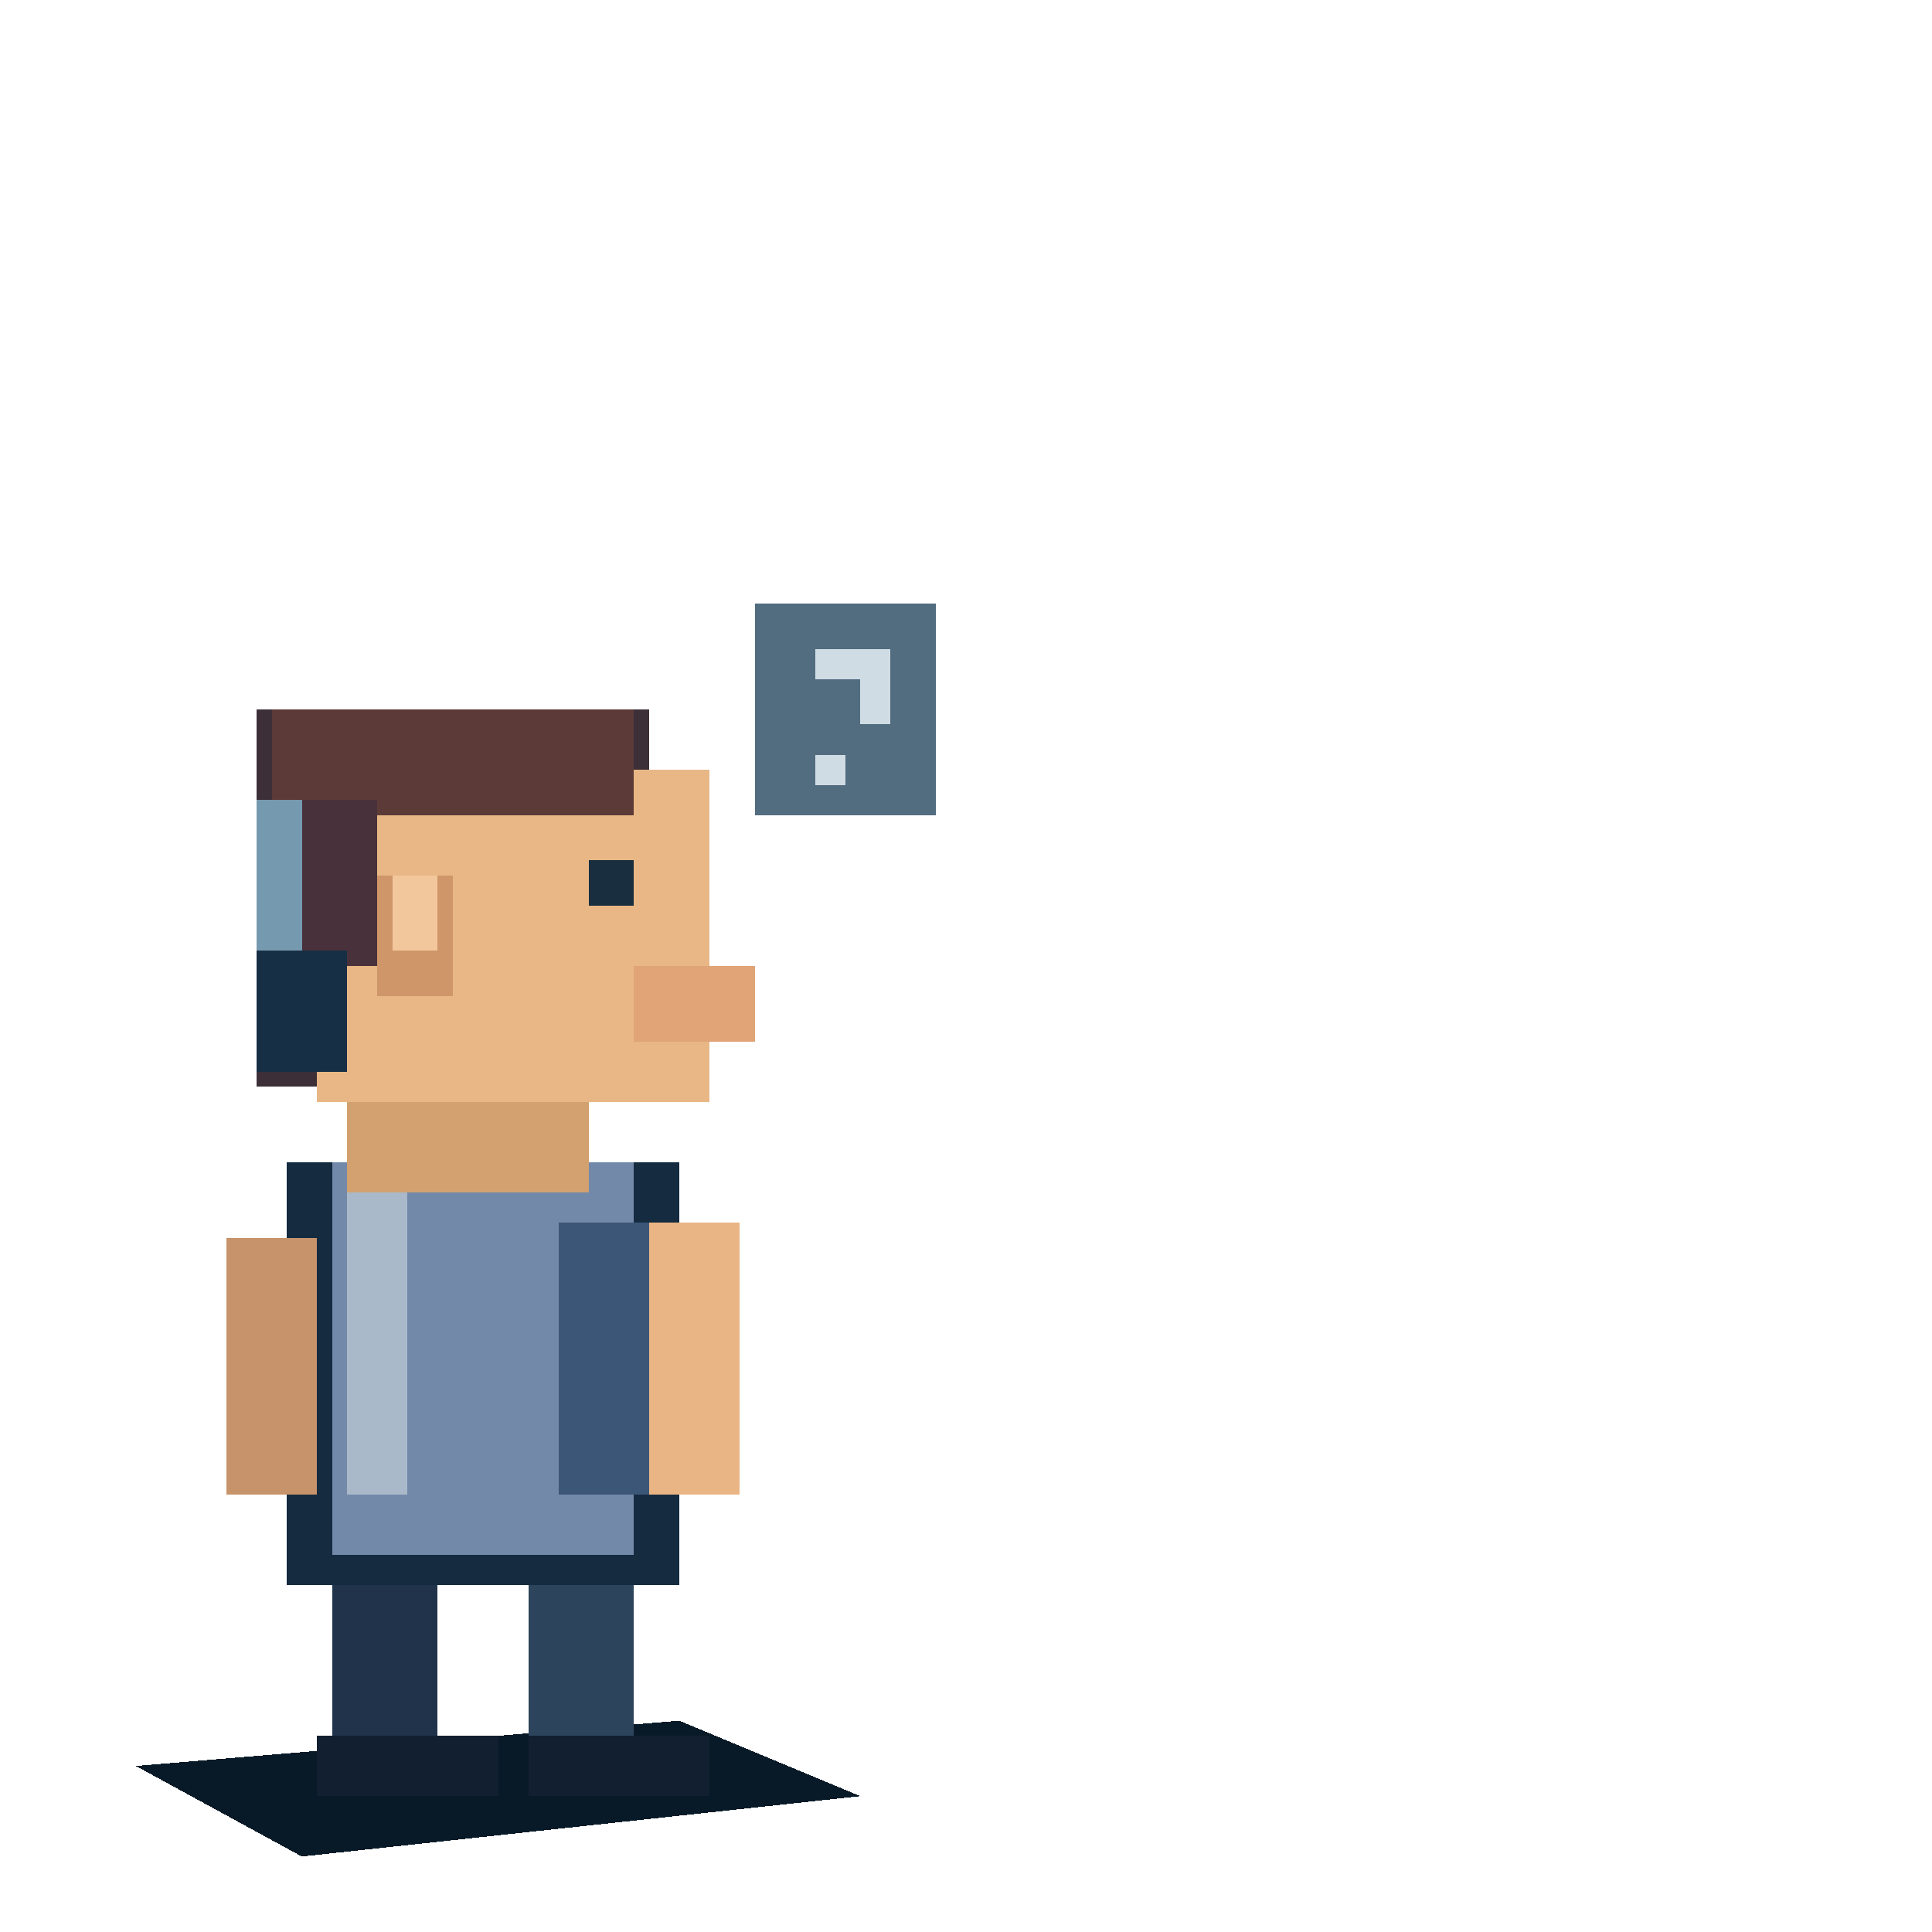
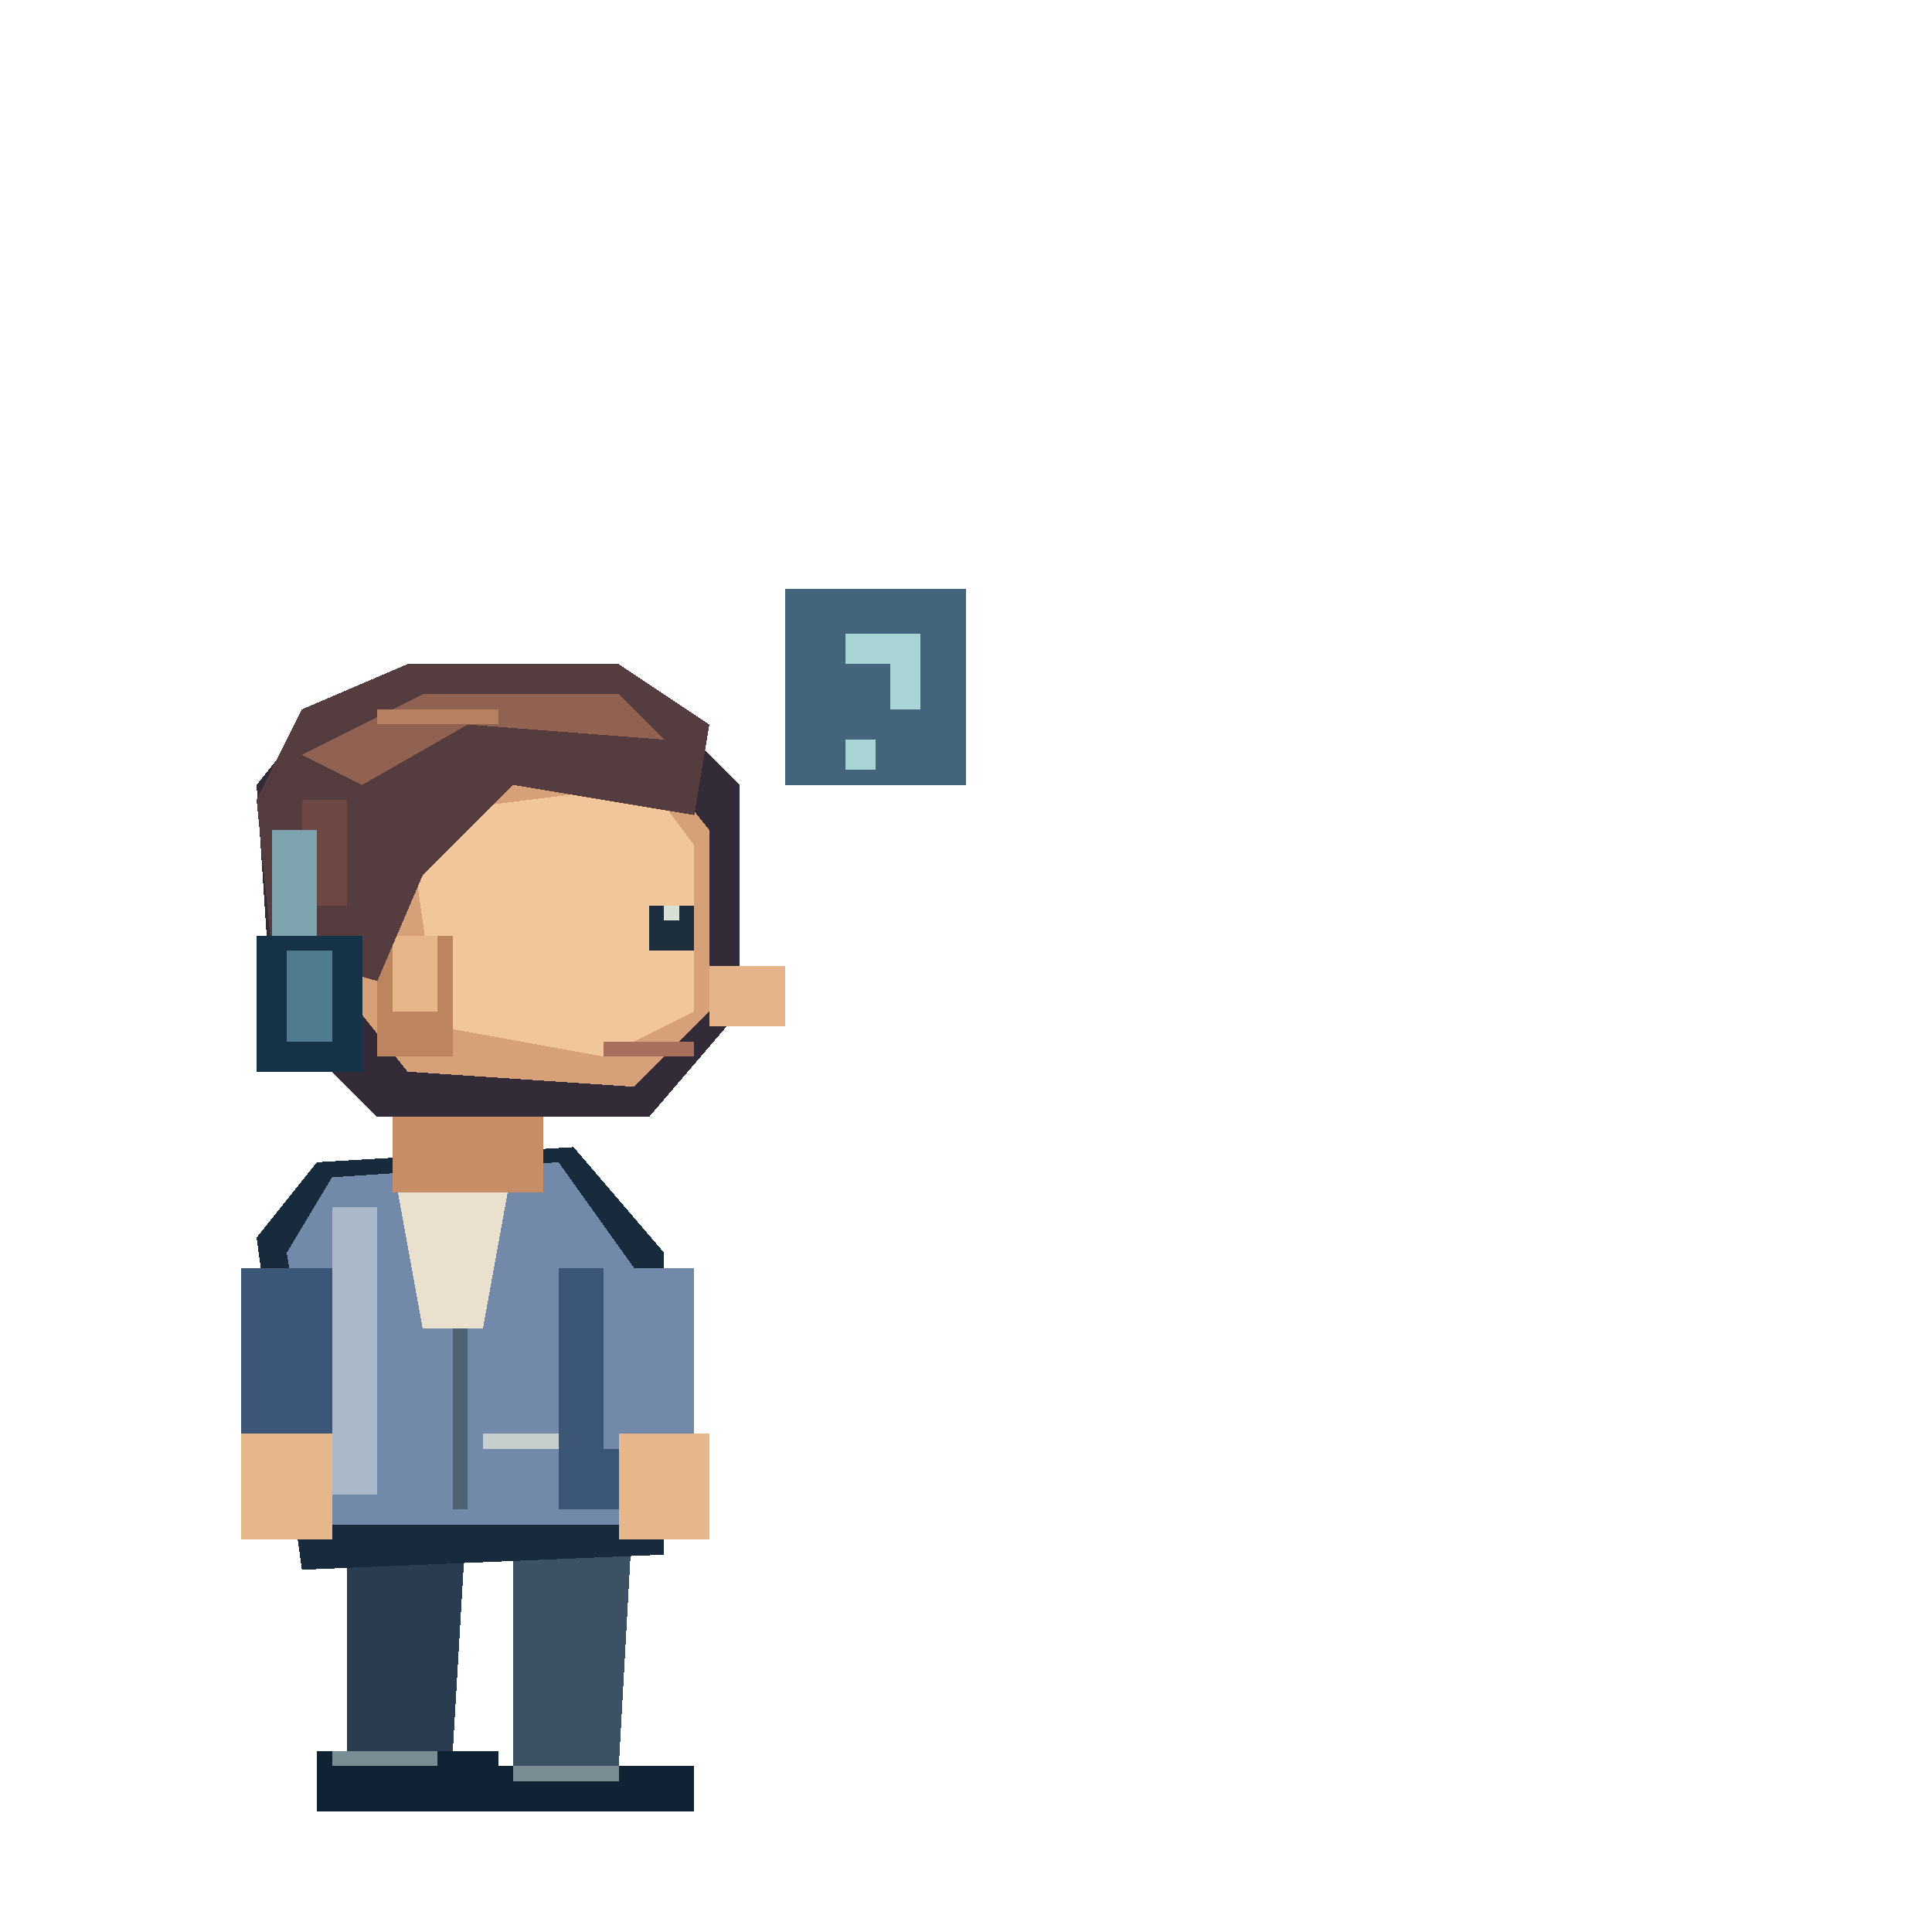
<svg xmlns="http://www.w3.org/2000/svg" width="128" height="128" viewBox="0 0 128 128" shape-rendering="crispEdges">
-   <polygon points="9,117 45,114 57,119 20,123" fill="#081a27" />
-   <rect x="22" y="100" width="7" height="16" fill="#20334b" />
-   <rect x="35" y="100" width="7" height="16" fill="#2d455c" />
-   <rect x="21" y="115" width="12" height="4" fill="#111f30" />
-   <rect x="35" y="115" width="12" height="4" fill="#111f30" />
-   <rect x="19" y="77" width="26" height="28" fill="#142b40" />
-   <rect x="22" y="77" width="20" height="26" fill="#7389a9" />
-   <rect x="23" y="79" width="4" height="20" fill="#a9b9c9" />
-   <rect x="37" y="81" width="6" height="18" fill="#3c5678" />
-   <rect x="23" y="69" width="16" height="10" fill="#d3a16f" />
-   <rect x="17" y="47" width="26" height="25" fill="#3d2f37" />
-   <rect x="21" y="51" width="26" height="22" fill="#e8b785" />
-   <rect x="18" y="47" width="24" height="7" fill="#5b3a37" />
-   <rect x="18" y="53" width="7" height="11" fill="#48313a" />
-   <rect x="39" y="57" width="3" height="3" fill="#192f40" />
-   <rect x="42" y="64" width="8" height="5" fill="#e1a477" />
-   <rect x="25" y="58" width="5" height="8" fill="#cf966a" />
-   <rect x="26" y="58" width="3" height="5" fill="#f3c79c" />
-   <rect x="17" y="53" width="3" height="16" fill="#7599af" />
-   <rect x="17" y="63" width="6" height="8" fill="#172f45" />
-   <rect x="15" y="82" width="6" height="17" fill="#c7936b" />
-   <rect x="43" y="81" width="6" height="18" fill="#e9b584" />
-   <rect x="50" y="40" width="12" height="14" fill="#526c80" />
-   <rect x="54" y="43" width="5" height="2" fill="#d0dce4" />
-   <rect x="57" y="45" width="2" height="3" fill="#d0dce4" />
-   <rect x="54" y="50" width="2" height="2" fill="#d0dce4" />
+   <polygon points="23,99 31,99 30,116 23,116" fill="#293c50" />
+   <polygon points="34,99 42,99 41,117 34,117" fill="#3c5163" />
+   <rect x="21" y="116" width="12" height="4" fill="#102334" />
+   <rect x="33" y="117" width="13" height="3" fill="#102334" />
+   <rect x="22" y="116" width="7" height="1" fill="#7b8d94" />
+   <rect x="34" y="117" width="7" height="1" fill="#7b8d94" />
+   <polygon points="21,77 38,76 44,83 44,103 20,104 17,82" fill="#172b3d" />
+   <polygon points="22,78 37,77 42,84 41,101 22,101 19,83" fill="#7389a9" />
+   <rect x="22" y="80" width="3" height="19" fill="#a9b9c9" />
+   <rect x="37" y="84" width="4" height="16" fill="#3c5678" />
+   <polygon points="26,77 34,77 32,88 28,88" fill="#e9e1cd" />
+   <rect x="30" y="88" width="1" height="12" fill="#4e6274" />
+   <rect x="32" y="95" width="5" height="1" fill="#c5cfce" />
+   <rect x="26" y="71" width="10" height="8" fill="#c68d67" />
+   <polygon points="17,52 21,47 43,46 49,52 49,67 43,74 25,74 18,67" fill="#332c38" />
+   <polygon points="23,52 43,50 47,55 47,67 42,72 27,71 23,66" fill="#d6a078" />
+   <polygon points="27,54 43,52 46,56 46,67 40,70 29,68" fill="#f0c69a" />
+   <rect x="43" y="60" width="3" height="3" fill="#1d2e3e" />
+   <rect x="44" y="60" width="1" height="1" fill="#d7e0d4" />
+   <rect x="47" y="64" width="5" height="4" fill="#e5b48a" />
+   <rect x="40" y="69" width="6" height="1" fill="#a76f5c" />
+   <rect x="25" y="62" width="5" height="8" fill="#bc845f" />
+   <rect x="26" y="62" width="3" height="5" fill="#e6b68a" />
+   <polygon points="17,53 20,47 27,44 41,44 47,48 46,54 34,52 28,58 25,65 18,63" fill="#553c3e" />
+   <polygon points="20,50 28,46 41,46 44,49 31,48 24,52" fill="#916151" />
+   <rect x="20" y="53" width="3" height="7" fill="#6e4843" />
+   <rect x="25" y="47" width="8" height="1" fill="#b68160" />
+   <rect x="18" y="55" width="3" height="12" fill="#7da3af" />
+   <rect x="17" y="62" width="7" height="9" fill="#153247" />
+   <rect x="19" y="63" width="3" height="6" fill="#4f7b8e" />
+   <rect x="16" y="84" width="6" height="12" fill="#3c5678" />
+   <rect x="16" y="95" width="6" height="7" fill="#e5b78b" />
+   <rect x="40" y="84" width="6" height="12" fill="#7389a9" />
+   <rect x="41" y="95" width="6" height="7" fill="#e5b78b" />
+   <rect x="52" y="39" width="12" height="13" fill="#42657b" />
+   <rect x="56" y="42" width="5" height="2" fill="#a8d4d6" />
+   <rect x="59" y="44" width="2" height="3" fill="#a8d4d6" />
+   <rect x="56" y="49" width="2" height="2" fill="#a8d4d6" />
</svg>
